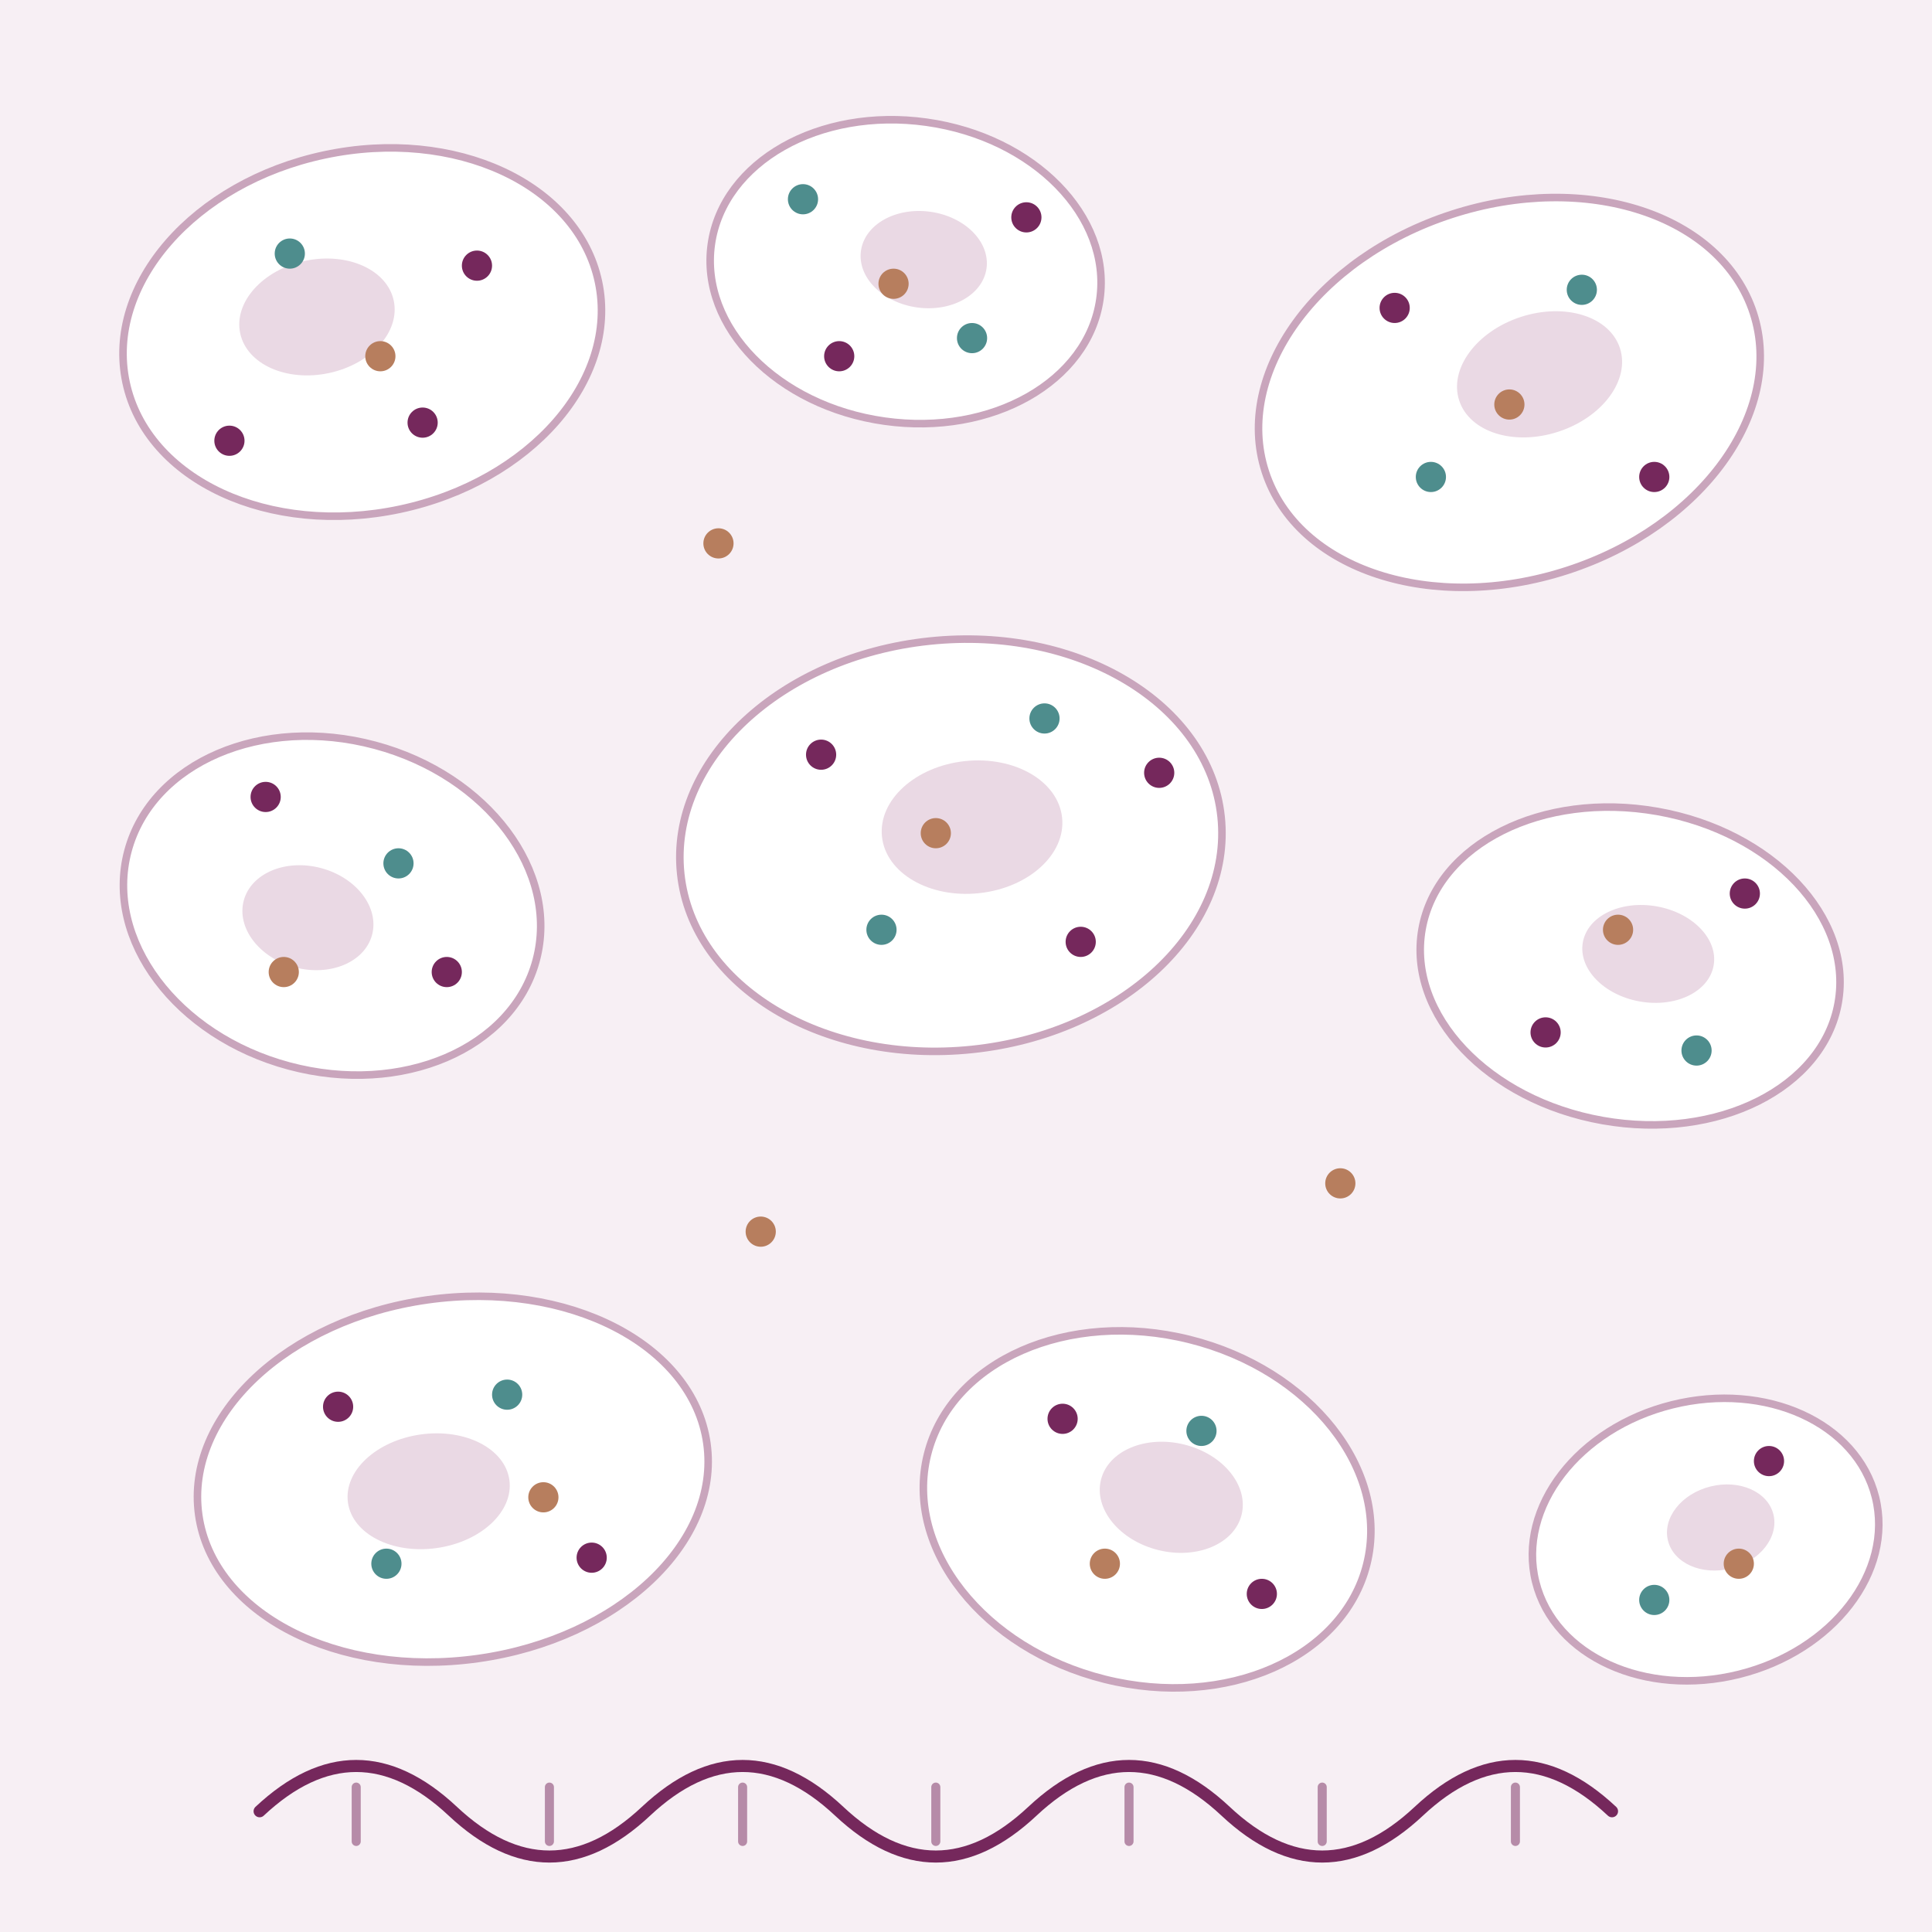
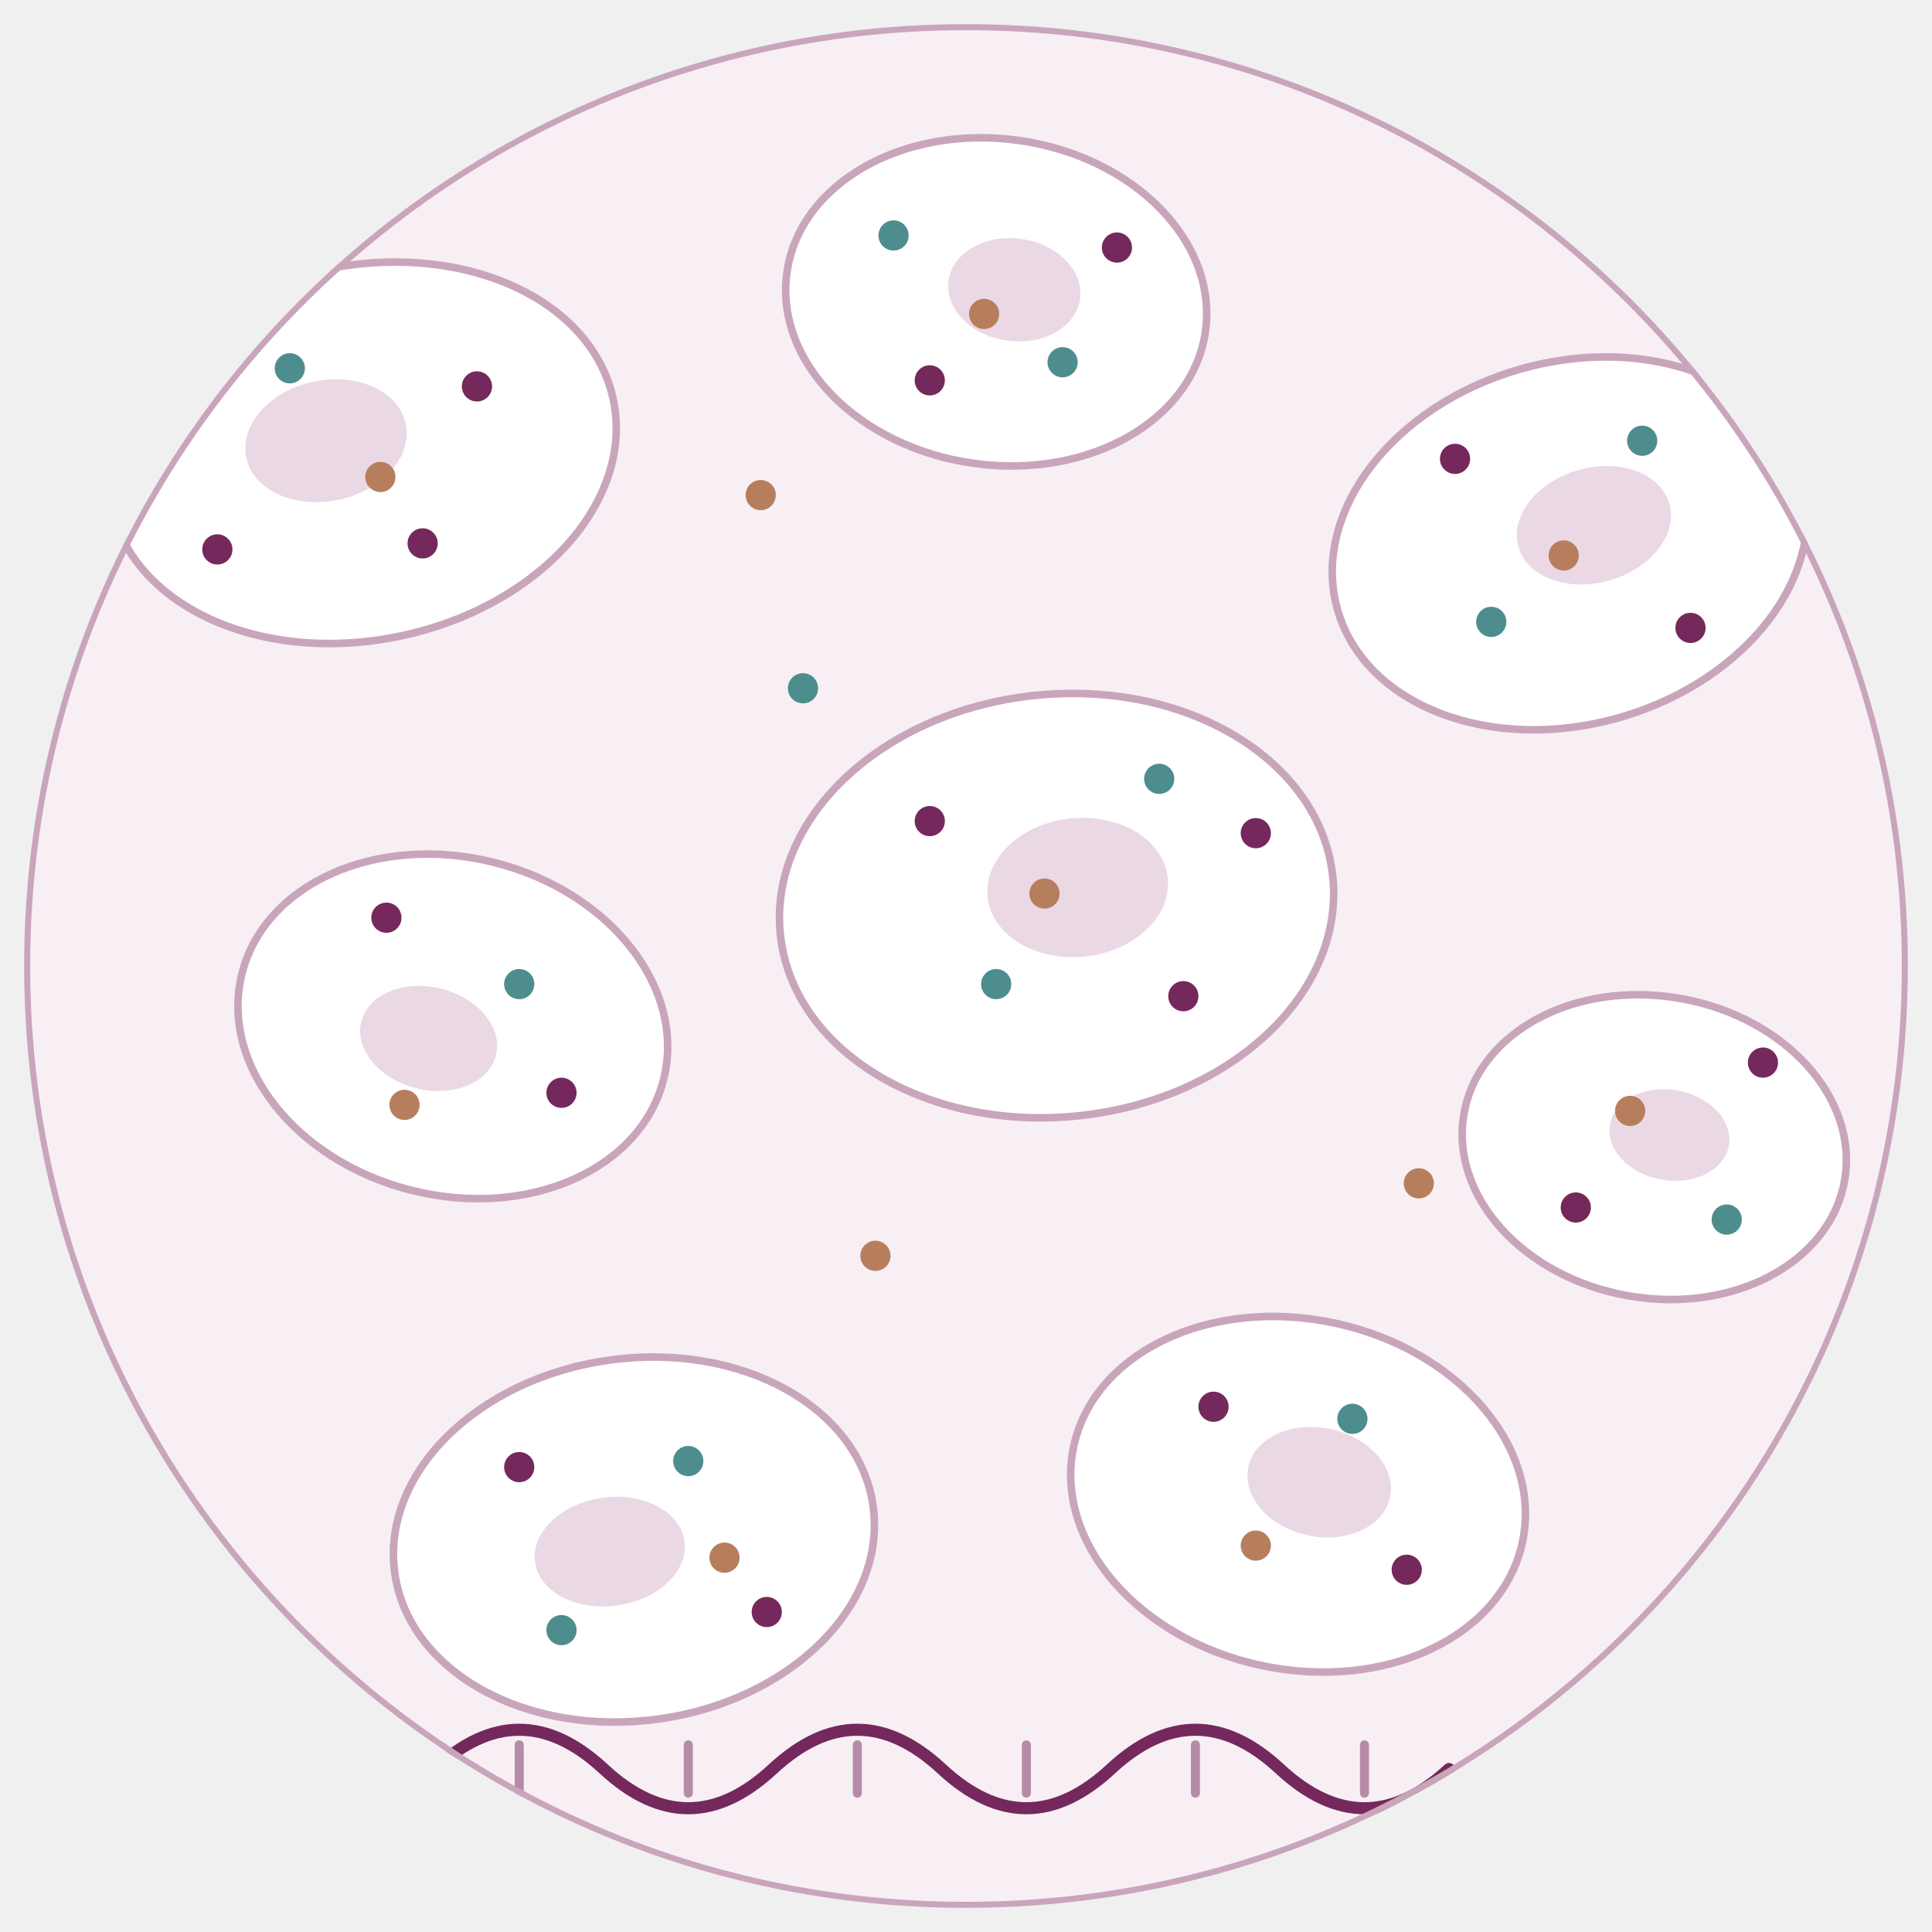
- <svg xmlns="http://www.w3.org/2000/svg" viewBox="0 0 640 640" role="img" aria-label="Stylized tissue section: cell outlines with multi-colored transcript dots and an mRNA strand">
-   <rect width="640" height="640" fill="#F7EFF4" />
-   <g stroke="#C9A5BC" stroke-width="2.5" fill="#FFFFFF">
-     <ellipse cx="120" cy="110" rx="80" ry="60" transform="rotate(-12 120 110)" />
-     <ellipse cx="300" cy="90" rx="65" ry="50" transform="rotate(8 300 90)" />
-     <ellipse cx="500" cy="130" rx="85" ry="62" transform="rotate(-18 500 130)" />
-     <ellipse cx="110" cy="300" rx="70" ry="55" transform="rotate(15 110 300)" />
-     <ellipse cx="315" cy="280" rx="90" ry="68" transform="rotate(-6 315 280)" />
-     <ellipse cx="540" cy="320" rx="70" ry="52" transform="rotate(10 540 320)" />
-     <ellipse cx="150" cy="490" rx="85" ry="60" transform="rotate(-8 150 490)" />
-     <ellipse cx="380" cy="500" rx="75" ry="58" transform="rotate(14 380 500)" />
-     <ellipse cx="565" cy="510" rx="58" ry="46" transform="rotate(-14 565 510)" />
+ <svg xmlns="http://www.w3.org/2000/svg" viewBox="0 0 640 640" role="img" aria-label="Circular microscope field of view showing tissue cells with multi-colored transcript dots and an mRNA strand">
+   <defs>
+     <clipPath id="fov">
+       <circle cx="320" cy="320" r="312" />
+     </clipPath>
+   </defs>
+   <circle cx="320" cy="320" r="312" fill="#F7EFF4" />
+   <g clip-path="url(#fov)">
+     <g stroke="#C9A5BC" stroke-width="2.5" fill="#FFFFFF">
+       <ellipse cx="120" cy="150" rx="85" ry="62" transform="rotate(-12 120 150)" />
+       <ellipse cx="330" cy="100" rx="70" ry="54" transform="rotate(8 330 100)" />
+       <ellipse cx="520" cy="180" rx="80" ry="60" transform="rotate(-16 520 180)" />
+       <ellipse cx="150" cy="340" rx="72" ry="56" transform="rotate(14 150 340)" />
+       <ellipse cx="350" cy="300" rx="92" ry="70" transform="rotate(-6 350 300)" />
+       <ellipse cx="548" cy="380" rx="64" ry="50" transform="rotate(10 548 380)" />
+       <ellipse cx="210" cy="510" rx="80" ry="60" transform="rotate(-8 210 510)" />
+       <ellipse cx="430" cy="495" rx="76" ry="58" transform="rotate(12 430 495)" />
+     </g>
+     <g fill="#EAD9E4">
+       <ellipse cx="108" cy="146" rx="27" ry="20" transform="rotate(-12 108 146)" />
+       <ellipse cx="336" cy="96" rx="22" ry="17" transform="rotate(8 336 96)" />
+       <ellipse cx="528" cy="174" rx="26" ry="19" transform="rotate(-16 528 174)" />
+       <ellipse cx="142" cy="344" rx="23" ry="17" transform="rotate(14 142 344)" />
+       <ellipse cx="357" cy="294" rx="30" ry="23" transform="rotate(-6 357 294)" />
+       <ellipse cx="553" cy="376" rx="20" ry="15" transform="rotate(10 553 376)" />
+       <ellipse cx="202" cy="514" rx="25" ry="18" transform="rotate(-8 202 514)" />
+       <ellipse cx="437" cy="491" rx="24" ry="18" transform="rotate(12 437 491)" />
+     </g>
+     <g fill="#75285C">
+       <circle cx="158" cy="128" r="5" />
+       <circle cx="140" cy="180" r="5" />
+       <circle cx="72" cy="182" r="5" />
+       <circle cx="308" cy="126" r="5" />
+       <circle cx="370" cy="82" r="5" />
+       <circle cx="482" cy="152" r="5" />
+       <circle cx="560" cy="208" r="5" />
+       <circle cx="128" cy="304" r="5" />
+       <circle cx="186" cy="362" r="5" />
+       <circle cx="308" cy="272" r="5" />
+       <circle cx="392" cy="330" r="5" />
+       <circle cx="416" cy="276" r="5" />
+       <circle cx="522" cy="400" r="5" />
+       <circle cx="584" cy="352" r="5" />
+       <circle cx="172" cy="486" r="5" />
+       <circle cx="254" cy="534" r="5" />
+       <circle cx="402" cy="466" r="5" />
+       <circle cx="466" cy="520" r="5" />
+     </g>
+     <g fill="#4E8D8D">
+       <circle cx="96" cy="122" r="5" />
+       <circle cx="352" cy="120" r="5" />
+       <circle cx="296" cy="78" r="5" />
+       <circle cx="494" cy="206" r="5" />
+       <circle cx="544" cy="146" r="5" />
+       <circle cx="172" cy="326" r="5" />
+       <circle cx="330" cy="326" r="5" />
+       <circle cx="384" cy="258" r="5" />
+       <circle cx="572" cy="404" r="5" />
+       <circle cx="228" cy="484" r="5" />
+       <circle cx="186" cy="540" r="5" />
+       <circle cx="448" cy="470" r="5" />
+       <circle cx="266" cy="228" r="5" />
+     </g>
+     <g fill="#B77E5E">
+       <circle cx="126" cy="158" r="5" />
+       <circle cx="326" cy="104" r="5" />
+       <circle cx="518" cy="184" r="5" />
+       <circle cx="134" cy="366" r="5" />
+       <circle cx="346" cy="296" r="5" />
+       <circle cx="540" cy="368" r="5" />
+       <circle cx="240" cy="516" r="5" />
+       <circle cx="416" cy="512" r="5" />
+       <circle cx="252" cy="164" r="5" />
+       <circle cx="470" cy="392" r="5" />
+       <circle cx="290" cy="416" r="5" />
+     </g>
+     <g stroke="#75285C" stroke-width="3" stroke-linecap="round" opacity="0.5">
+       <path d="M172 578v16" />
+       <path d="M228 578v16" />
+       <path d="M284 578v16" />
+       <path d="M340 578v16" />
+       <path d="M396 578v16" />
+       <path d="M452 578v16" />
+     </g>
+     <path d="M144 586q28-26 56 0t56 0t56 0t56 0t56 0t56 0" stroke="#75285C" stroke-width="4" fill="none" stroke-linecap="round" />
  </g>
-   <g fill="#EAD9E4">
-     <ellipse cx="105" cy="105" rx="26" ry="19" transform="rotate(-12 105 105)" />
-     <ellipse cx="306" cy="86" rx="21" ry="16" transform="rotate(8 306 86)" />
-     <ellipse cx="510" cy="124" rx="28" ry="20" transform="rotate(-18 510 124)" />
-     <ellipse cx="102" cy="304" rx="22" ry="17" transform="rotate(15 102 304)" />
-     <ellipse cx="322" cy="274" rx="30" ry="22" transform="rotate(-6 322 274)" />
-     <ellipse cx="546" cy="316" rx="22" ry="16" transform="rotate(10 546 316)" />
-     <ellipse cx="142" cy="494" rx="27" ry="19" transform="rotate(-8 142 494)" />
-     <ellipse cx="388" cy="496" rx="24" ry="18" transform="rotate(14 388 496)" />
-     <ellipse cx="570" cy="506" rx="18" ry="14" transform="rotate(-14 570 506)" />
-   </g>
-   <g fill="#75285C">
-     <circle cx="158" cy="88" r="5" />
-     <circle cx="140" cy="140" r="5" />
-     <circle cx="76" cy="146" r="5" />
-     <circle cx="278" cy="118" r="5" />
-     <circle cx="340" cy="72" r="5" />
-     <circle cx="462" cy="102" r="5" />
-     <circle cx="548" cy="158" r="5" />
-     <circle cx="88" cy="264" r="5" />
-     <circle cx="148" cy="322" r="5" />
-     <circle cx="272" cy="250" r="5" />
-     <circle cx="358" cy="312" r="5" />
-     <circle cx="384" cy="256" r="5" />
-     <circle cx="512" cy="342" r="5" />
-     <circle cx="578" cy="296" r="5" />
-     <circle cx="112" cy="466" r="5" />
-     <circle cx="196" cy="516" r="5" />
-     <circle cx="352" cy="470" r="5" />
-     <circle cx="418" cy="528" r="5" />
-     <circle cx="586" cy="484" r="5" />
-   </g>
-   <g fill="#4E8D8D">
-     <circle cx="96" cy="84" r="5" />
-     <circle cx="322" cy="112" r="5" />
-     <circle cx="266" cy="66" r="5" />
-     <circle cx="474" cy="158" r="5" />
-     <circle cx="524" cy="96" r="5" />
-     <circle cx="132" cy="286" r="5" />
-     <circle cx="292" cy="308" r="5" />
-     <circle cx="346" cy="238" r="5" />
-     <circle cx="562" cy="348" r="5" />
-     <circle cx="168" cy="462" r="5" />
-     <circle cx="128" cy="518" r="5" />
-     <circle cx="398" cy="474" r="5" />
-     <circle cx="548" cy="530" r="5" />
-   </g>
-   <g fill="#B77E5E">
-     <circle cx="126" cy="118" r="5" />
-     <circle cx="296" cy="94" r="5" />
-     <circle cx="500" cy="134" r="5" />
-     <circle cx="94" cy="322" r="5" />
-     <circle cx="310" cy="276" r="5" />
-     <circle cx="536" cy="308" r="5" />
-     <circle cx="180" cy="496" r="5" />
-     <circle cx="366" cy="518" r="5" />
-     <circle cx="576" cy="518" r="5" />
-     <circle cx="238" cy="180" r="5" />
-     <circle cx="444" cy="392" r="5" />
-     <circle cx="252" cy="408" r="5" />
-   </g>
-   <g stroke="#75285C" stroke-width="3" stroke-linecap="round" opacity="0.5">
-     <path d="M118 592v18" />
-     <path d="M182 592v18" />
-     <path d="M246 592v18" />
-     <path d="M310 592v18" />
-     <path d="M374 592v18" />
-     <path d="M438 592v18" />
-     <path d="M502 592v18" />
-   </g>
-   <path d="M86 600q32-30 64 0t64 0t64 0t64 0t64 0t64 0t64 0" stroke="#75285C" stroke-width="4" fill="none" stroke-linecap="round" />
+   <circle cx="320" cy="320" r="311" fill="none" stroke="#C9A5BC" stroke-width="2" />
</svg>
